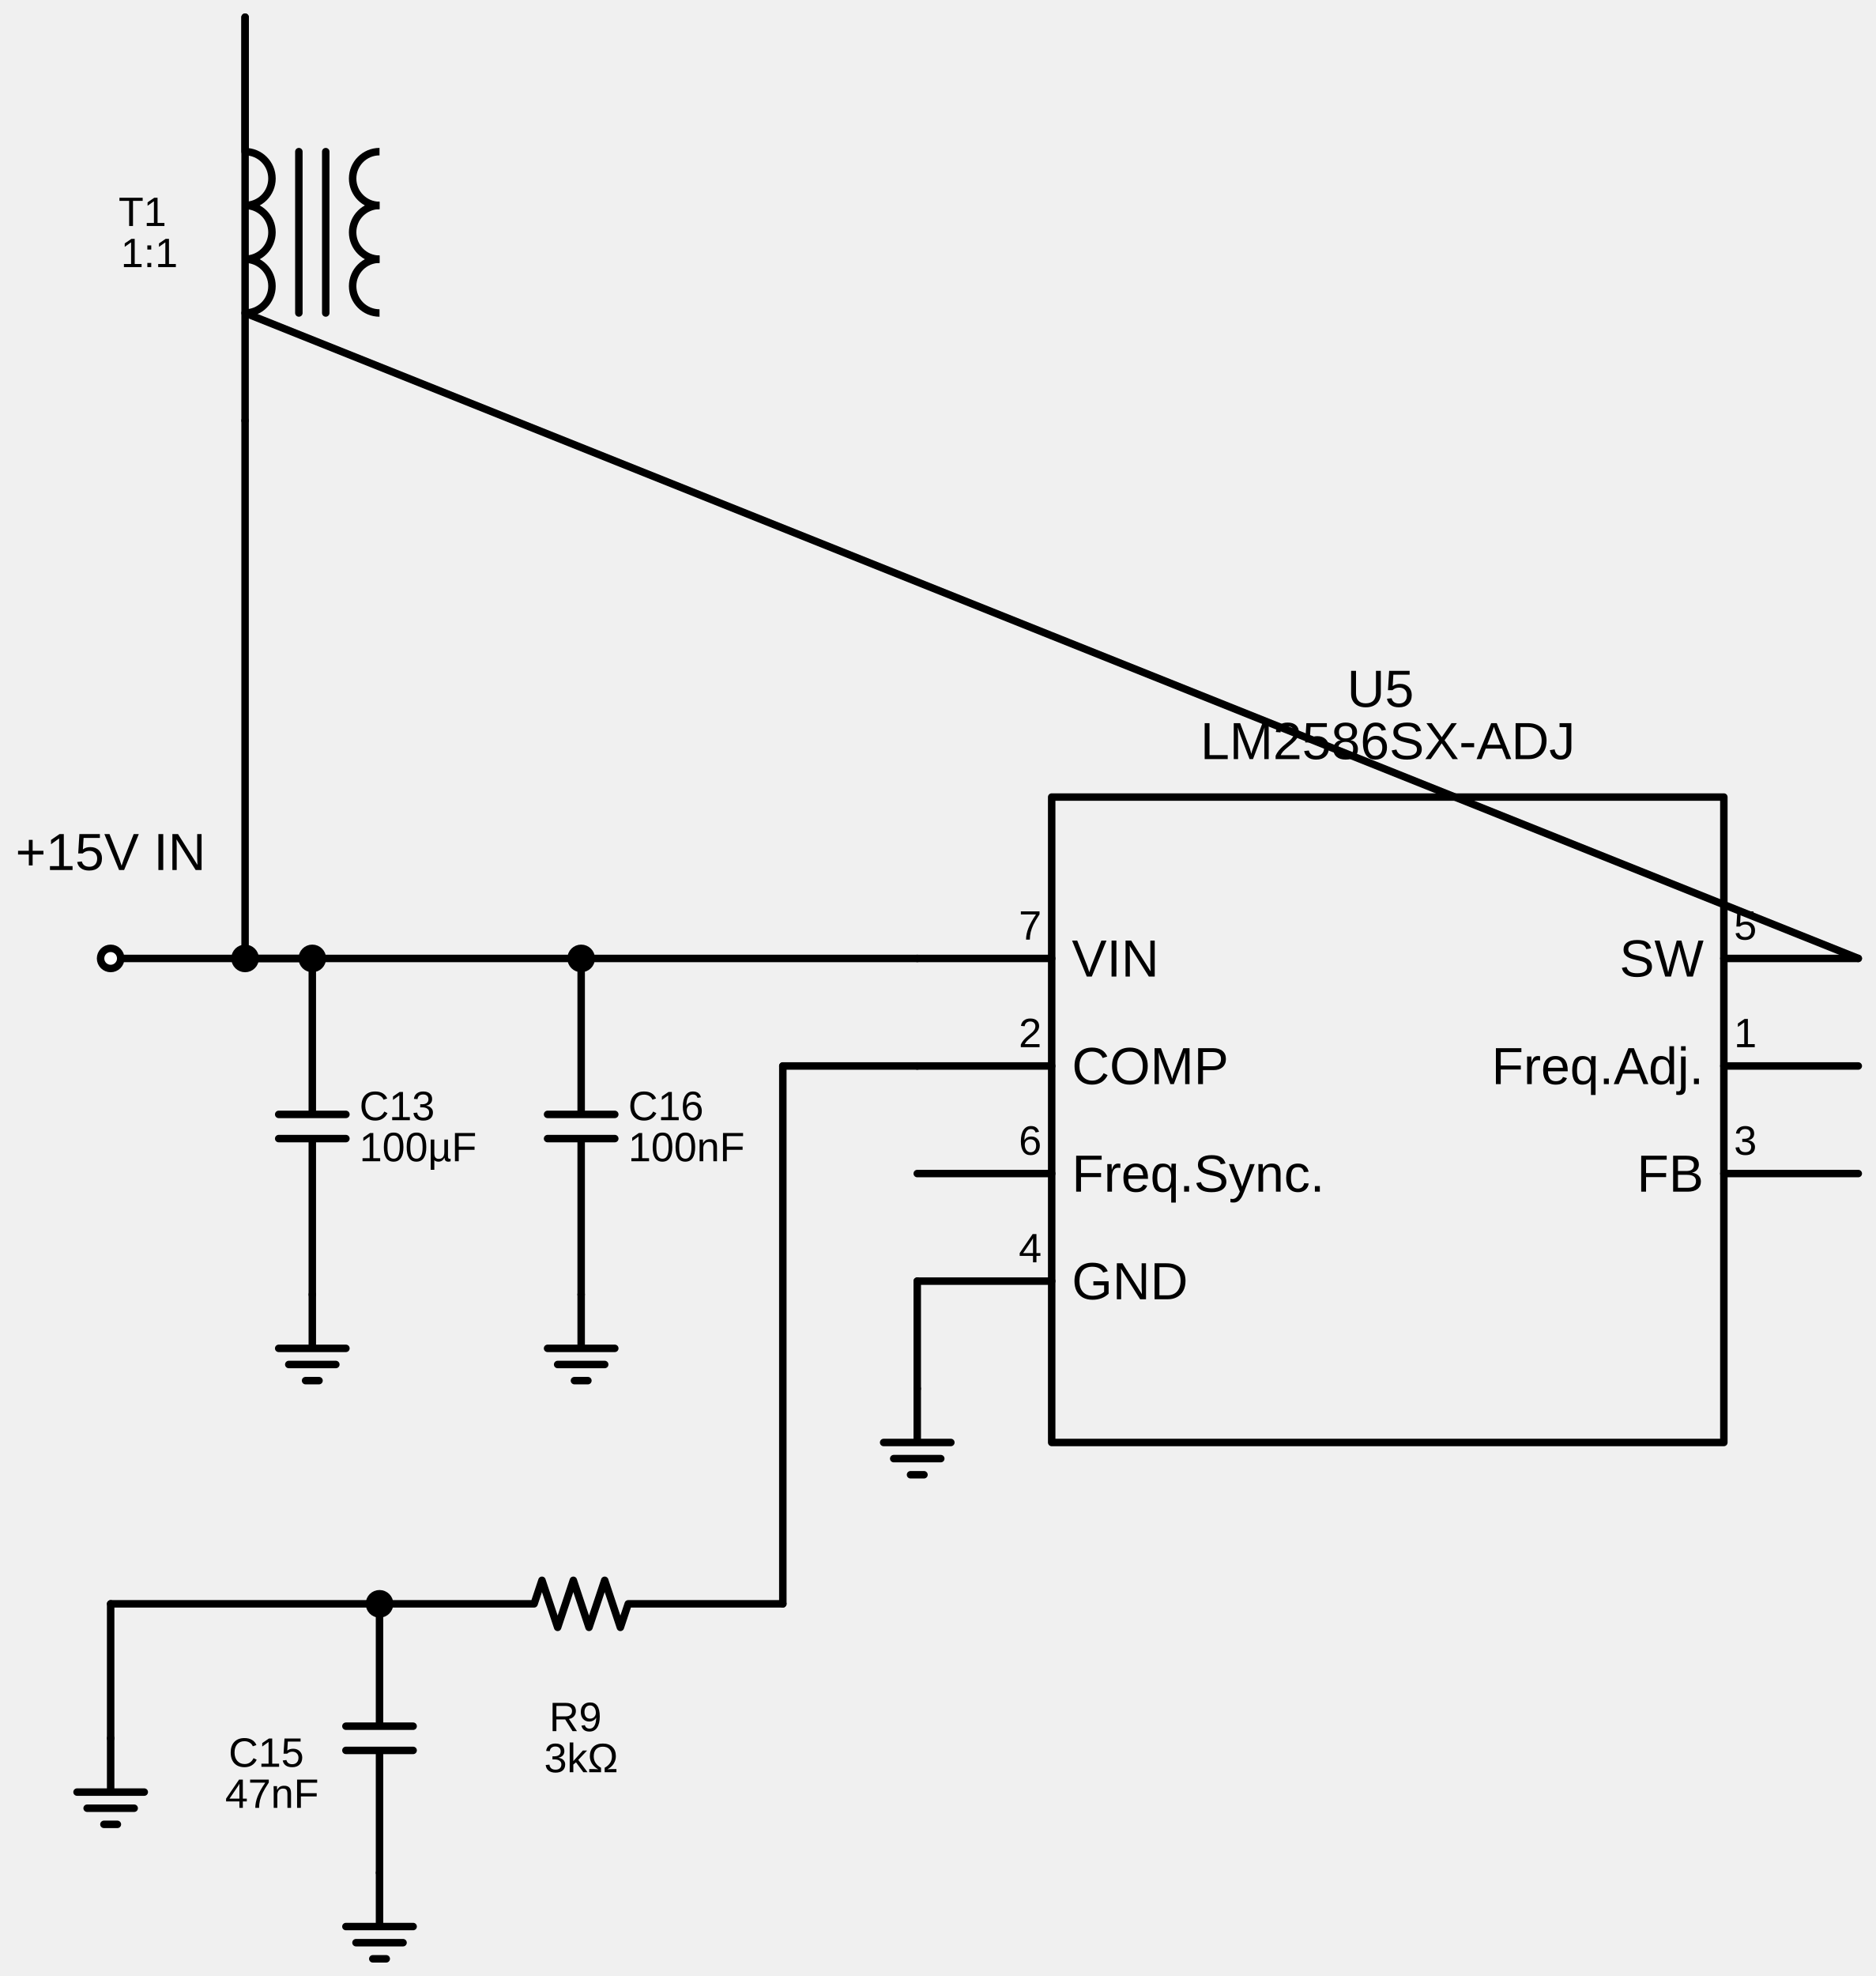
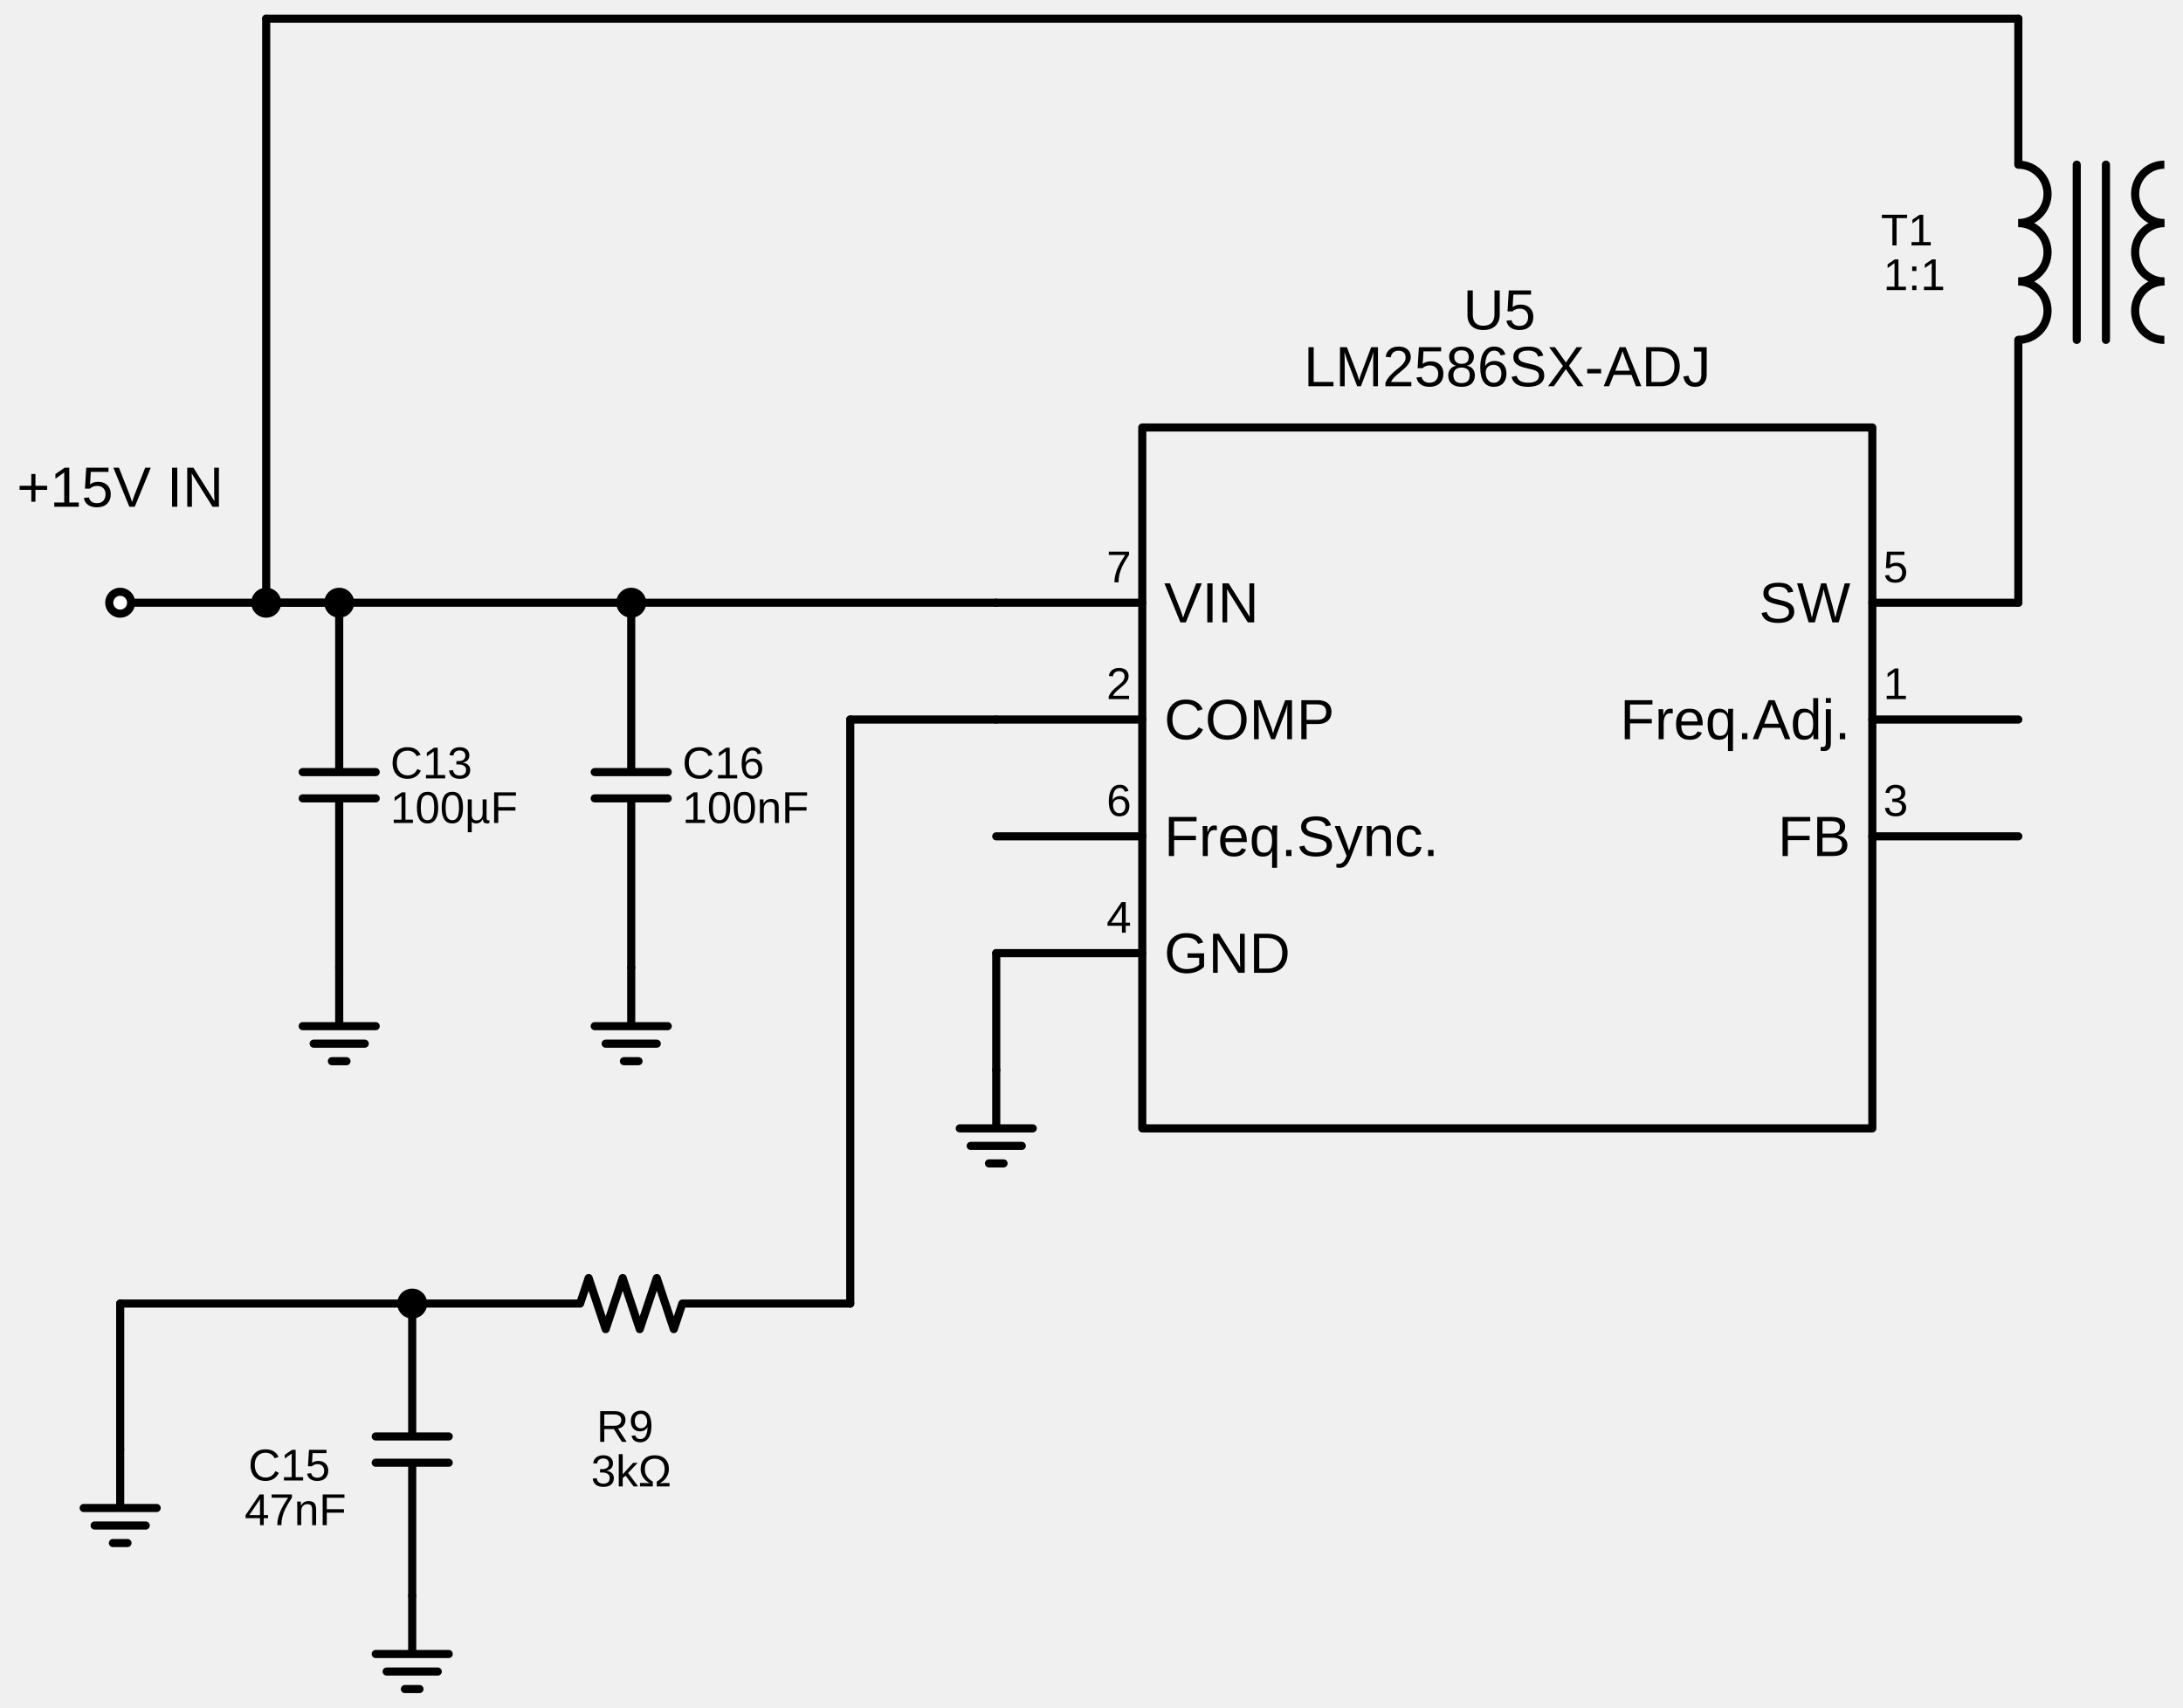
- <svg xmlns="http://www.w3.org/2000/svg" xml:lang="en" height="529.04pt" width="502.232pt" viewBox="-29.632 -256.6 502.232 529.04">
-   <path d="M 36.0 -187.2 a 7.2 7.2 0 1 1 0.0 14.4" style="stroke:black;fill:none;stroke-width:2.0;stroke-dasharray:-;" />
-   <path d="M 36.0 -201.6 a 7.2 7.2 0 1 1 0.0 14.4" style="stroke:black;fill:none;stroke-width:2.0;stroke-dasharray:-;" />
-   <path d="M 36.0 -216.0 a 7.2 7.2 0 1 1 0.0 14.4" style="stroke:black;fill:none;stroke-width:2.0;stroke-dasharray:-;" />
-   <path d="M 72.0 -172.8 a 7.2 7.2 0 1 1 0.0 -14.4" style="stroke:black;fill:none;stroke-width:2.0;stroke-dasharray:-;" />
-   <path d="M 72.0 -187.2 a 7.2 7.2 0 1 1 0.0 -14.4" style="stroke:black;fill:none;stroke-width:2.0;stroke-dasharray:-;" />
-   <path d="M 72.0 -201.6 a 7.2 7.2 0 1 1 0.0 -14.4" style="stroke:black;fill:none;stroke-width:2.0;stroke-dasharray:-;" />
+ <svg xmlns="http://www.w3.org/2000/svg" xml:lang="en" height="421.04pt" width="538.232pt" viewBox="-29.632 -148.6 538.232 421.04">
+   <path d="M 468.0 -79.2 a 7.2 7.2 0 1 1 0.0 14.4" style="stroke:black;fill:none;stroke-width:2.0;stroke-dasharray:-;" />
+   <path d="M 468.0 -93.6 a 7.2 7.2 0 1 1 0.0 14.4" style="stroke:black;fill:none;stroke-width:2.0;stroke-dasharray:-;" />
+   <path d="M 468.0 -108.0 a 7.2 7.2 0 1 1 0.0 14.4" style="stroke:black;fill:none;stroke-width:2.0;stroke-dasharray:-;" />
+   <path d="M 504.0 -64.8 a 7.2 7.2 0 1 1 0.0 -14.4" style="stroke:black;fill:none;stroke-width:2.0;stroke-dasharray:-;" />
+   <path d="M 504.0 -79.2 a 7.2 7.2 0 1 1 0.0 -14.4" style="stroke:black;fill:none;stroke-width:2.0;stroke-dasharray:-;" />
+   <path d="M 504.0 -93.6 a 7.2 7.2 0 1 1 0.0 -14.4" style="stroke:black;fill:none;stroke-width:2.0;stroke-dasharray:-;" />
  <path d="M 252.0,129.6 L 432.0,129.6 L 432.0,-43.2 L 252.0,-43.2 L 252.0,129.6" style="stroke:black;fill:none;stroke-width:2.0;stroke-dasharray:-;stroke-linecap:round;stroke-linejoin:round;" />
  <path d="M 252.0,-0.0 L 216.0,-0.0" style="stroke:black;fill:none;stroke-width:2.0;stroke-dasharray:-;stroke-linecap:round;stroke-linejoin:round;" />
  <path d="M 252.0,28.8 L 216.0,28.8" style="stroke:black;fill:none;stroke-width:2.0;stroke-dasharray:-;stroke-linecap:round;stroke-linejoin:round;" />
  <path d="M 252.0,57.6 L 216.0,57.6" style="stroke:black;fill:none;stroke-width:2.0;stroke-dasharray:-;stroke-linecap:round;stroke-linejoin:round;" />
  <path d="M 252.0,86.4 L 216.0,86.4" style="stroke:black;fill:none;stroke-width:2.0;stroke-dasharray:-;stroke-linecap:round;stroke-linejoin:round;" />
  <path d="M 432.0,-0.0 L 468.0,-0.0" style="stroke:black;fill:none;stroke-width:2.0;stroke-dasharray:-;stroke-linecap:round;stroke-linejoin:round;" />
  <path d="M 432.0,28.8 L 468.0,28.8" style="stroke:black;fill:none;stroke-width:2.0;stroke-dasharray:-;stroke-linecap:round;stroke-linejoin:round;" />
  <path d="M 432.0,57.6 L 468.0,57.6" style="stroke:black;fill:none;stroke-width:2.0;stroke-dasharray:-;stroke-linecap:round;stroke-linejoin:round;" />
  <path d="M 0.0,-0.0 L 18.0,-0.0 L 36.0,-0.0" style="stroke:black;fill:none;stroke-width:2.0;stroke-dasharray:-;stroke-linecap:round;stroke-linejoin:round;" />
  <path d="M 36.0,-0.0 L 45.0,-0.0 L 54.0,-0.0" style="stroke:black;fill:none;stroke-width:2.0;stroke-dasharray:-;stroke-linecap:round;stroke-linejoin:round;" />
  <path d="M 54.0,-0.0 L 54,41.76 M 63,41.76 L 45,41.76 M 63,48.24 L 45,48.24 M 54,48.24 L 54,90.0" style="stroke:black;fill:none;stroke-width:2.0;stroke-dasharray:-;stroke-linecap:round;stroke-linejoin:round;" />
  <path d="M 54,90.0 L 54,104.4 L 45,104.4 L 63,104.4 M 47.7,108.72 L 60.3,108.72 M 52.2,113.04 L 55.8,113.04" style="stroke:black;fill:none;stroke-width:2.0;stroke-dasharray:-;stroke-linecap:round;stroke-linejoin:round;" />
  <path d="M 36.0,-0.0 L 81.0,-0.0 L 126.0,-0.0" style="stroke:black;fill:none;stroke-width:2.0;stroke-dasharray:-;stroke-linecap:round;stroke-linejoin:round;" />
  <path d="M 126.0,-0.0 L 126.0,41.76 M 135.0,41.76 L 117.0,41.76 M 135,48.24 L 117.0,48.24 M 126,48.24 L 126,90.0" style="stroke:black;fill:none;stroke-width:2.0;stroke-dasharray:-;stroke-linecap:round;stroke-linejoin:round;" />
  <path d="M 126,90.0 L 126,104.4 L 117,104.4 L 135,104.4 M 119.7,108.72 L 132.3,108.72 M 124.2,113.04 L 127.8,113.04" style="stroke:black;fill:none;stroke-width:2.0;stroke-dasharray:-;stroke-linecap:round;stroke-linejoin:round;" />
  <path d="M 126.0,-0.0 L 171.0,-0.0 L 216.0,-0.0" style="stroke:black;fill:none;stroke-width:2.0;stroke-dasharray:-;stroke-linecap:round;stroke-linejoin:round;" />
  <path d="M 216.0,86.4 L 216.0,100.8 L 216.0,115.2" style="stroke:black;fill:none;stroke-width:2.0;stroke-dasharray:-;stroke-linecap:round;stroke-linejoin:round;" />
  <path d="M 216.0,115.2 L 216.0,129.6 L 207.0,129.6 L 225.0,129.6 M 209.7,133.92 L 222.3,133.92 M 214.2,138.24 L 217.8,138.24" style="stroke:black;fill:none;stroke-width:2.0;stroke-dasharray:-;stroke-linecap:round;stroke-linejoin:round;" />
  <path d="M 216.0,28.8 L 198.0,28.8 L 180.0,28.8" style="stroke:black;fill:none;stroke-width:2.0;stroke-dasharray:-;stroke-linecap:round;stroke-linejoin:round;" />
  <path d="M 180.0,28.8 L 180.0,100.8 L 180,172.8" style="stroke:black;fill:none;stroke-width:2.0;stroke-dasharray:-;stroke-linecap:round;stroke-linejoin:round;" />
  <path d="M 180,172.8 L 138.6,172.8 L 136.5,179.1 L 132.3,166.5 L 128.1,179.1 L 123.9,166.5 L 119.7,179.1 L 115.5,166.5 L 113.4,172.8 L 72,172.8" style="stroke:black;fill:none;stroke-width:2.0;stroke-dasharray:-;stroke-linecap:round;stroke-linejoin:round;" />
  <path d="M 72,172.8 L 72,205.56 M 81,205.56 L 63,205.56 M 81,212.04 L 63,212.04 M 72,212.04 L 72,244.8" style="stroke:black;fill:none;stroke-width:2.0;stroke-dasharray:-;stroke-linecap:round;stroke-linejoin:round;" />
  <path d="M 72,244.8 L 72,259.2 L 63,259.2 L 81,259.2 M 65.7,263.52 L 78.3,263.52 M 70.2,267.84 L 73.8,267.84" style="stroke:black;fill:none;stroke-width:2.0;stroke-dasharray:-;stroke-linecap:round;stroke-linejoin:round;" />
  <path d="M 72,172.8 L 36,172.8 L -1.5987211554602254e-14,172.8" style="stroke:black;fill:none;stroke-width:2.0;stroke-dasharray:-;stroke-linecap:round;stroke-linejoin:round;" />
  <path d="M -1.5987211554602254e-14,172.8 L -1.9293757912300106e-14,190.8 L -2.260030426999796e-14,208.8" style="stroke:black;fill:none;stroke-width:2.0;stroke-dasharray:-;stroke-linecap:round;stroke-linejoin:round;" />
  <path d="M -2.260030426999796e-14,208.8 L -2.260030426999796e-14,223.2 L -9,223.2 L 9,223.2 M -6.3,227.52 L 6.3,227.52 M -1.8,231.84 L 1.8,231.84" style="stroke:black;fill:none;stroke-width:2.0;stroke-dasharray:-;stroke-linecap:round;stroke-linejoin:round;" />
  <path d="M 36.0,-0.0 L 36,-72.0 L 36,-144.0" style="stroke:black;fill:none;stroke-width:2.0;stroke-dasharray:-;stroke-linecap:round;stroke-linejoin:round;" />
-   <path d="M 36,-144.0 L 36,-198.0 L 36,-252.0" style="stroke:black;fill:none;stroke-width:2.0;stroke-dasharray:-;stroke-linecap:round;stroke-linejoin:round;" />
-   <path d="M 36,-252.0 L 36,-234.0 L 36,-216.0" style="stroke:black;fill:none;stroke-width:2.0;stroke-dasharray:-;stroke-linecap:round;stroke-linejoin:round;" />
-   <path d="M 50.4,-216.0 L 50.4,-172.8" style="stroke:black;fill:none;stroke-width:2.0;stroke-dasharray:-;stroke-linecap:round;stroke-linejoin:round;" />
-   <path d="M 57.6,-216.0 L 57.6,-172.8" style="stroke:black;fill:none;stroke-width:2.0;stroke-dasharray:-;stroke-linecap:round;stroke-linejoin:round;" />
-   <path d="M 36,-172.8 L 252.0,-86.4 L 468.0,-0.0" style="stroke:black;fill:none;stroke-width:2.0;stroke-dasharray:-;stroke-linecap:round;stroke-linejoin:round;" />
+   <path d="M 36,-144.0 L 252.0,-144.0 L 468.0,-144.0" style="stroke:black;fill:none;stroke-width:2.0;stroke-dasharray:-;stroke-linecap:round;stroke-linejoin:round;" />
+   <path d="M 468.0,-144.0 L 468.0,-126.0 L 468.0,-108.0" style="stroke:black;fill:none;stroke-width:2.0;stroke-dasharray:-;stroke-linecap:round;stroke-linejoin:round;" />
+   <path d="M 482.4,-108.0 L 482.4,-64.8" style="stroke:black;fill:none;stroke-width:2.0;stroke-dasharray:-;stroke-linecap:round;stroke-linejoin:round;" />
+   <path d="M 489.6,-108.0 L 489.6,-64.8" style="stroke:black;fill:none;stroke-width:2.0;stroke-dasharray:-;stroke-linecap:round;stroke-linejoin:round;" />
+   <path d="M 468.0,-64.8 L 468.0,-32.4 L 468.0,-0.0" style="stroke:black;fill:none;stroke-width:2.0;stroke-dasharray:-;stroke-linecap:round;stroke-linejoin:round;" />
  <text x="249.3" y="-13.7" dominant-baseline="ideographic" fill="black" font-size="11" font-family="Arial" text-anchor="end">
    <tspan x="249.3" dy="11">7</tspan>
  </text>
  <text x="257.4" y="-14.0" dominant-baseline="central" fill="black" font-size="14" font-family="Arial" text-anchor="start">
    <tspan x="257.4" dy="14">VIN</tspan>
  </text>
  <text x="249.3" y="15.1" dominant-baseline="ideographic" fill="black" font-size="11" font-family="Arial" text-anchor="end">
    <tspan x="249.3" dy="11">2</tspan>
  </text>
  <text x="257.4" y="14.8" dominant-baseline="central" fill="black" font-size="14" font-family="Arial" text-anchor="start">
    <tspan x="257.4" dy="14">COMP</tspan>
  </text>
  <text x="249.3" y="43.9" dominant-baseline="ideographic" fill="black" font-size="11" font-family="Arial" text-anchor="end">
    <tspan x="249.3" dy="11">6</tspan>
  </text>
  <text x="257.4" y="43.6" dominant-baseline="central" fill="black" font-size="14" font-family="Arial" text-anchor="start">
    <tspan x="257.4" dy="14">Freq.Sync.</tspan>
  </text>
  <text x="249.3" y="72.7" dominant-baseline="ideographic" fill="black" font-size="11" font-family="Arial" text-anchor="end">
    <tspan x="249.3" dy="11">4</tspan>
  </text>
  <text x="257.4" y="72.4" dominant-baseline="central" fill="black" font-size="14" font-family="Arial" text-anchor="start">
    <tspan x="257.4" dy="14">GND</tspan>
  </text>
  <text x="434.7" y="-13.7" dominant-baseline="ideographic" fill="black" font-size="11" font-family="Arial" text-anchor="start">
    <tspan x="434.7" dy="11">5</tspan>
  </text>
  <text x="426.6" y="-14.0" dominant-baseline="central" fill="black" font-size="14" font-family="Arial" text-anchor="end">
    <tspan x="426.6" dy="14">SW</tspan>
  </text>
  <text x="434.7" y="15.1" dominant-baseline="ideographic" fill="black" font-size="11" font-family="Arial" text-anchor="start">
    <tspan x="434.7" dy="11">1</tspan>
  </text>
  <text x="426.6" y="14.8" dominant-baseline="central" fill="black" font-size="14" font-family="Arial" text-anchor="end">
    <tspan x="426.6" dy="14">Freq.Adj.</tspan>
  </text>
  <text x="434.7" y="43.9" dominant-baseline="ideographic" fill="black" font-size="11" font-family="Arial" text-anchor="start">
    <tspan x="434.7" dy="11">3</tspan>
  </text>
  <text x="426.6" y="43.6" dominant-baseline="central" fill="black" font-size="14" font-family="Arial" text-anchor="end">
    <tspan x="426.6" dy="14">FB</tspan>
  </text>
  <text x="342.0" y="-78.4" dominant-baseline="ideographic" fill="black" font-size="14" font-family="Arial" text-anchor="middle">
    <tspan x="342.0" dy="14">U5</tspan>
    <tspan x="342.0" dy="14">LM2586SX-ADJ</tspan>
  </text>
  <text x="66.6" y="28.5" dominant-baseline="central" fill="black" font-size="11" font-family="Arial" text-anchor="start">
    <tspan x="66.6" dy="11">C13</tspan>
    <tspan x="66.6" dy="11">100µF</tspan>
  </text>
  <text x="138.6" y="28.5" dominant-baseline="central" fill="black" font-size="11" font-family="Arial" text-anchor="start">
    <tspan x="138.6" dy="11">C16</tspan>
    <tspan x="138.6" dy="11">100nF</tspan>
  </text>
  <text x="126" y="188.26" dominant-baseline="hanging" fill="black" font-size="11" font-family="Arial" text-anchor="middle">
    <tspan x="126" dy="11">R9</tspan>
    <tspan x="126" dy="11">3kΩ</tspan>
  </text>
  <text x="43.2" y="197.8" dominant-baseline="hanging" fill="black" font-size="11" font-family="Arial" text-anchor="middle">
    <tspan x="43.2" dy="11">C15</tspan>
    <tspan x="43.2" dy="11">47nF</tspan>
  </text>
-   <text x="18" y="-210.9" dominant-baseline="central" fill="black" font-size="11" font-family="Arial" text-anchor="end">
-     <tspan x="18" dy="11">T1</tspan>
-     <tspan x="18" dy="11">1:1</tspan>
+   <text x="450.0" y="-102.9" dominant-baseline="central" fill="black" font-size="11" font-family="Arial" text-anchor="end">
+     <tspan x="450.0" dy="11">T1</tspan>
+     <tspan x="450.0" dy="11">1:1</tspan>
  </text>
  <circle cx="0.0" cy="-0.0" r="2.7" style="stroke:black;fill:white;stroke-width:2.0;stroke-dasharray:-;" />
  <text x="0.0" y="-34.7" dominant-baseline="ideographic" fill="black" font-size="14" font-family="Arial" text-anchor="middle">
    <tspan x="0.0" dy="14">+15V IN</tspan>
  </text>
  <circle cx="36.0" cy="-0.0" r="2.7" style="stroke:black;fill:black;stroke-width:2.0;stroke-dasharray:-;" />
  <circle cx="54.0" cy="-0.0" r="2.7" style="stroke:black;fill:black;stroke-width:2.0;stroke-dasharray:-;" />
  <circle cx="126.0" cy="-0.0" r="2.7" style="stroke:black;fill:black;stroke-width:2.0;stroke-dasharray:-;" />
  <circle cx="72" cy="172.8" r="2.7" style="stroke:black;fill:black;stroke-width:2.0;stroke-dasharray:-;" />
</svg>
